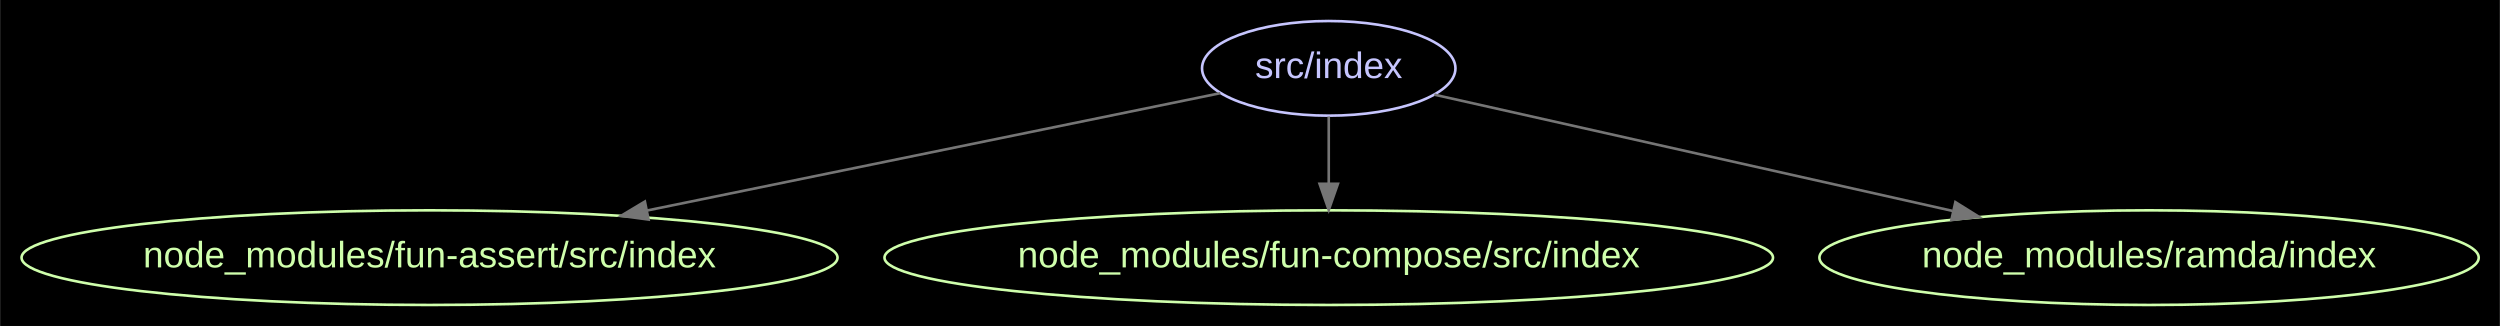
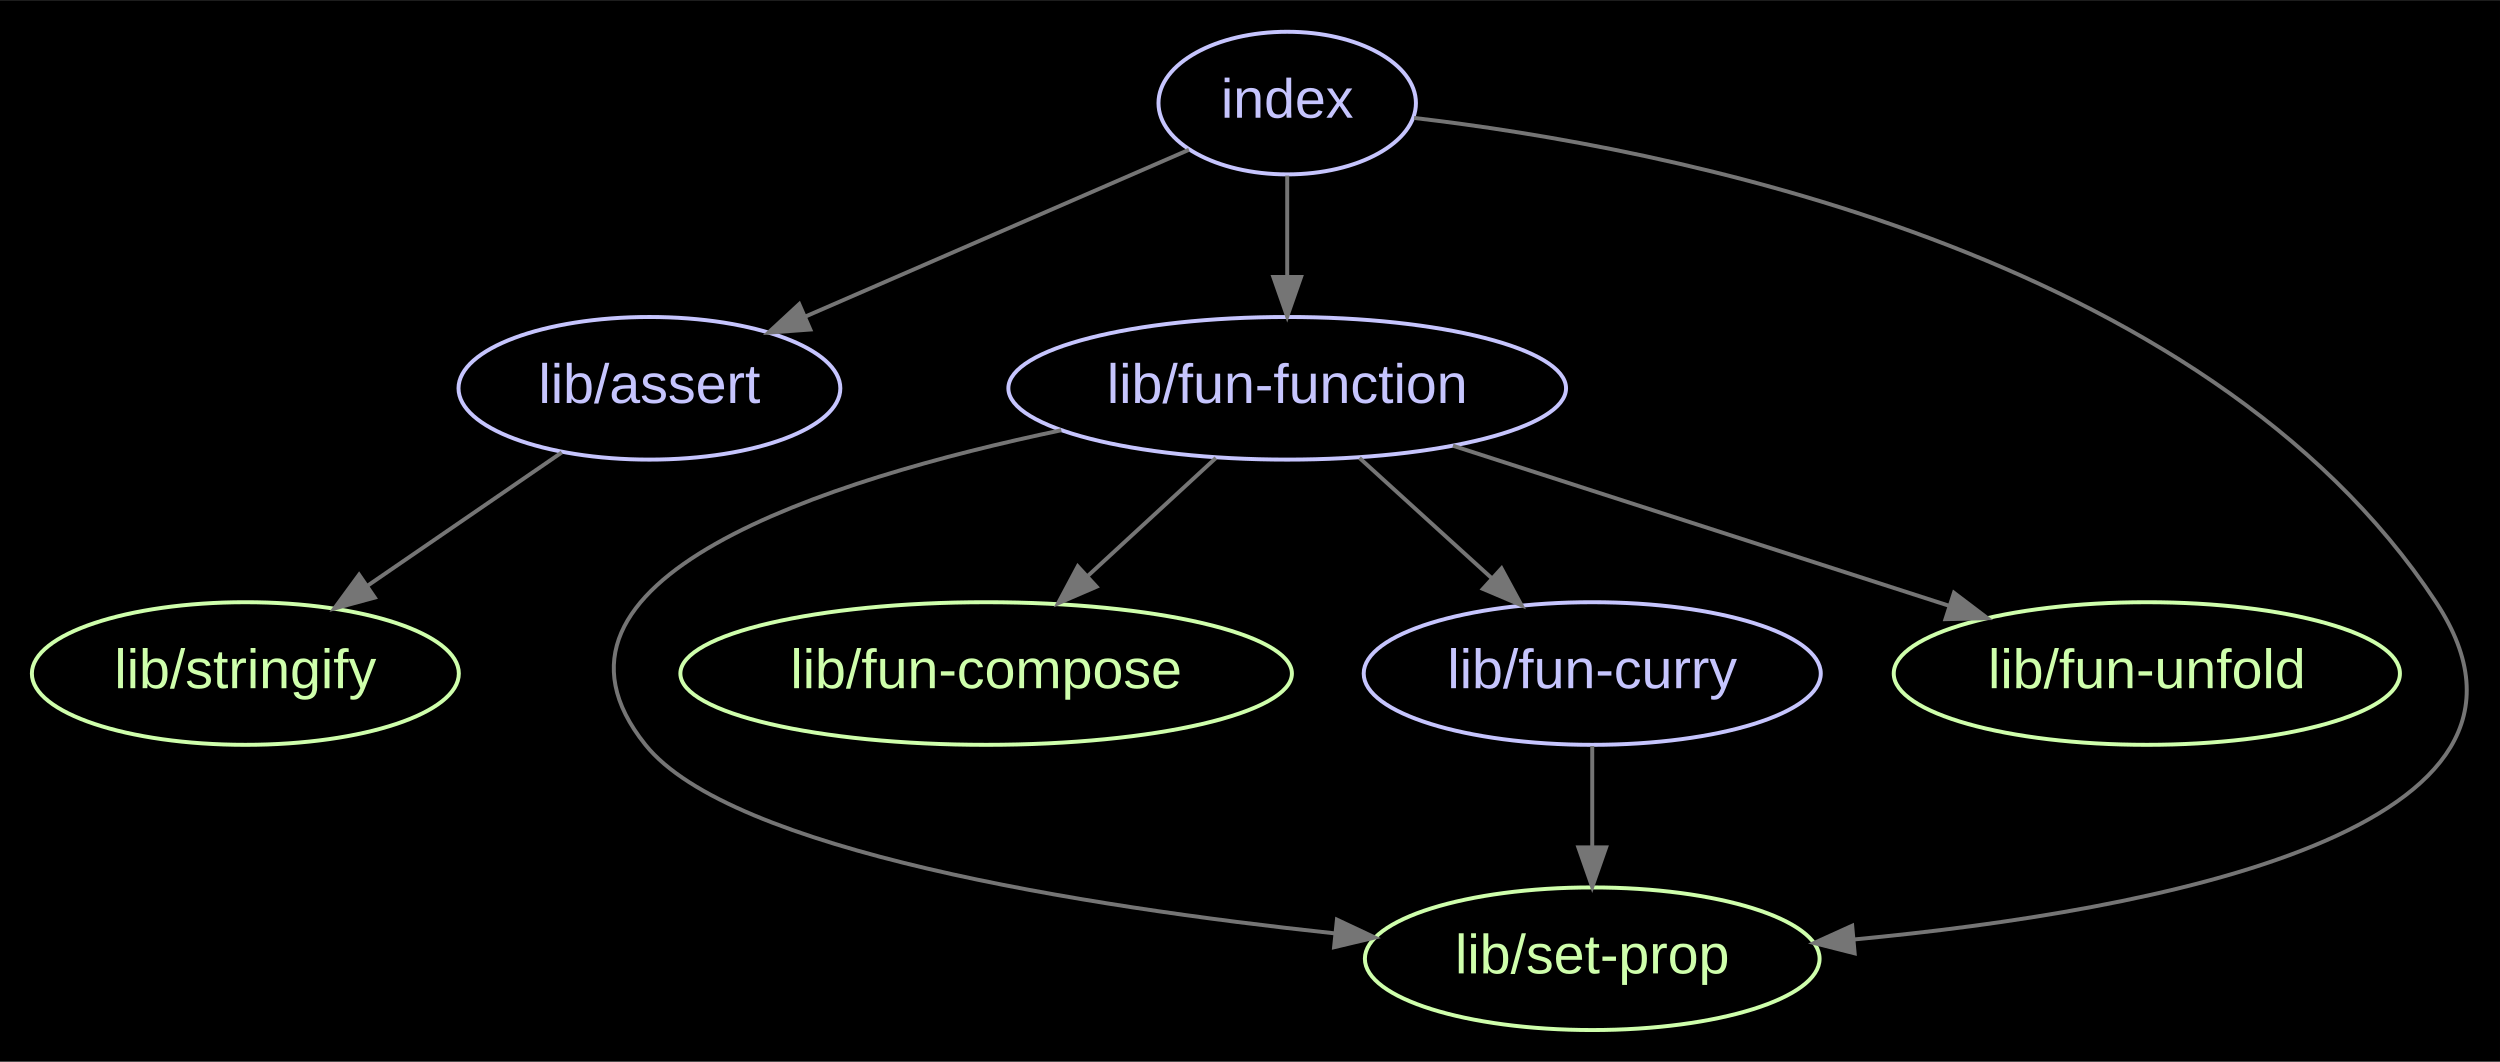
- <svg xmlns="http://www.w3.org/2000/svg" width="951pt" height="124pt" viewBox="0.00 0.00 950.76 123.98">
-   <g id="graph0" class="graph" transform="scale(1 1) rotate(0) translate(7.992 115.992)">
-     <polygon fill="#000000" stroke="none" points="-7.992,7.992 -7.992,-115.992 942.767,-115.992 942.767,7.992 -7.992,7.992" />
+ <svg xmlns="http://www.w3.org/2000/svg" width="631pt" height="268pt" viewBox="0.00 0.00 631.09 267.98">
+   <g id="graph0" class="graph" transform="scale(1 1) rotate(0) translate(7.992 259.992)">
+     <polygon fill="#000000" stroke="none" points="-7.992,7.992 -7.992,-259.992 623.096,-259.992 623.096,7.992 -7.992,7.992" />
    <g id="node1" class="node">
-       <ellipse fill="none" stroke="#c6c5fe" cx="497.336" cy="-90" rx="48.192" ry="18" />
-       <text text-anchor="middle" x="497.336" y="-86.3" font-family="Arial" font-size="14.00" fill="#c6c5fe">src/index</text>
+       <ellipse fill="none" stroke="#c6c5fe" cx="316.945" cy="-234" rx="32.494" ry="18" />
+       <text text-anchor="middle" x="316.945" y="-230.3" font-family="Arial" font-size="14.00" fill="#c6c5fe">index</text>
    </g>
    <g id="node2" class="node">
-       <ellipse fill="none" stroke="#cfffac" cx="155.336" cy="-18" rx="155.173" ry="18" />
-       <text text-anchor="middle" x="155.336" y="-14.3" font-family="Arial" font-size="14.00" fill="#cfffac">node_modules/fun-assert/src/index</text>
+       <ellipse fill="none" stroke="#c6c5fe" cx="155.945" cy="-162" rx="48.192" ry="18" />
+       <text text-anchor="middle" x="155.945" y="-158.3" font-family="Arial" font-size="14.00" fill="#c6c5fe">lib/assert</text>
    </g>
    <g id="edge1" class="edge">
-       <path fill="none" stroke="#757575" d="M456.083,-80.556C402.32,-69.552 307.048,-50.052 238.116,-35.943" />
-       <polygon fill="#757575" stroke="#757575" points="238.643,-32.479 228.144,-33.902 237.239,-39.337 238.643,-32.479" />
+       <path fill="none" stroke="#757575" d="M292.142,-222.216C266.354,-211.004 225.608,-193.288 195.396,-180.153" />
+       <polygon fill="#757575" stroke="#757575" points="196.555,-176.84 185.989,-176.063 193.764,-183.26 196.555,-176.84" />
    </g>
    <g id="node3" class="node">
-       <ellipse fill="none" stroke="#cfffac" cx="497.336" cy="-18" rx="168.97" ry="18" />
-       <text text-anchor="middle" x="497.336" y="-14.3" font-family="Arial" font-size="14.00" fill="#cfffac">node_modules/fun-compose/src/index</text>
+       <ellipse fill="none" stroke="#c6c5fe" cx="316.945" cy="-162" rx="70.388" ry="18" />
+       <text text-anchor="middle" x="316.945" y="-158.3" font-family="Arial" font-size="14.00" fill="#c6c5fe">lib/fun-function</text>
    </g>
    <g id="edge2" class="edge">
-       <path fill="none" stroke="#757575" d="M497.336,-71.697C497.336,-63.983 497.336,-54.712 497.336,-46.112" />
-       <polygon fill="#757575" stroke="#757575" points="500.836,-46.104 497.336,-36.104 493.836,-46.104 500.836,-46.104" />
+       <path fill="none" stroke="#757575" d="M316.945,-215.697C316.945,-207.983 316.945,-198.712 316.945,-190.112" />
+       <polygon fill="#757575" stroke="#757575" points="320.445,-190.104 316.945,-180.104 313.445,-190.104 320.445,-190.104" />
    </g>
    <g id="node4" class="node">
-       <ellipse fill="none" stroke="#cfffac" cx="809.336" cy="-18" rx="125.378" ry="18" />
-       <text text-anchor="middle" x="809.336" y="-14.3" font-family="Arial" font-size="14.00" fill="#cfffac">node_modules/ramda/index</text>
+       <ellipse fill="none" stroke="#cfffac" cx="393.945" cy="-18" rx="57.391" ry="18" />
+       <text text-anchor="middle" x="393.945" y="-14.3" font-family="Arial" font-size="14.00" fill="#cfffac">lib/set-prop</text>
    </g>
    <g id="edge3" class="edge">
-       <path fill="none" stroke="#757575" d="M537.486,-79.992C587.141,-68.851 672.672,-49.662 734.556,-35.778" />
-       <polygon fill="#757575" stroke="#757575" points="735.67,-39.115 744.661,-33.511 734.137,-32.285 735.67,-39.115" />
+       <path fill="none" stroke="#757575" d="M348.966,-230.248C411.385,-222.958 548.336,-197.084 606.945,-108 644.838,-50.403 535.624,-30.026 459.897,-22.854" />
+       <polygon fill="#757575" stroke="#757575" points="460.187,-19.366 449.916,-21.966 459.566,-26.339 460.187,-19.366" />
+     </g>
+     <g id="node5" class="node">
+       <ellipse fill="none" stroke="#cfffac" cx="53.945" cy="-90" rx="53.891" ry="18" />
+       <text text-anchor="middle" x="53.945" y="-86.3" font-family="Arial" font-size="14.00" fill="#cfffac">lib/stringify</text>
+     </g>
+     <g id="edge4" class="edge">
+       <path fill="none" stroke="#757575" d="M133.813,-145.811C119.476,-135.972 100.601,-123.019 84.8,-112.175" />
+       <polygon fill="#757575" stroke="#757575" points="86.612,-109.174 76.387,-106.401 82.651,-114.945 86.612,-109.174" />
+     </g>
+     <g id="edge9" class="edge">
+       <path fill="none" stroke="#757575" d="M259.922,-151.419C200.8,-139.01 121.353,-113.858 154.945,-72 176.396,-45.272 265.669,-31.186 328.801,-24.421" />
+       <polygon fill="#757575" stroke="#757575" points="329.498,-27.868 339.085,-23.358 328.778,-20.905 329.498,-27.868" />
+     </g>
+     <g id="node6" class="node">
+       <ellipse fill="none" stroke="#cfffac" cx="240.945" cy="-90" rx="77.187" ry="18" />
+       <text text-anchor="middle" x="240.945" y="-86.3" font-family="Arial" font-size="14.00" fill="#cfffac">lib/fun-compose</text>
+     </g>
+     <g id="edge6" class="edge">
+       <path fill="none" stroke="#757575" d="M298.934,-144.411C289.256,-135.497 277.16,-124.355 266.522,-114.558" />
+       <polygon fill="#757575" stroke="#757575" points="268.817,-111.913 259.09,-107.713 264.075,-117.062 268.817,-111.913" />
+     </g>
+     <g id="node7" class="node">
+       <ellipse fill="none" stroke="#c6c5fe" cx="393.945" cy="-90" rx="57.69" ry="18" />
+       <text text-anchor="middle" x="393.945" y="-86.3" font-family="Arial" font-size="14.00" fill="#c6c5fe">lib/fun-curry</text>
+     </g>
+     <g id="edge7" class="edge">
+       <path fill="none" stroke="#757575" d="M335.193,-144.411C345.142,-135.367 357.613,-124.03 368.502,-114.13" />
+       <polygon fill="#757575" stroke="#757575" points="371.049,-116.545 376.094,-107.228 366.34,-111.365 371.049,-116.545" />
+     </g>
+     <g id="node8" class="node">
+       <ellipse fill="none" stroke="#cfffac" cx="533.945" cy="-90" rx="63.889" ry="18" />
+       <text text-anchor="middle" x="533.945" y="-86.3" font-family="Arial" font-size="14.00" fill="#cfffac">lib/fun-unfold</text>
+     </g>
+     <g id="edge8" class="edge">
+       <path fill="none" stroke="#757575" d="M358.785,-147.503C394.511,-135.979 445.98,-119.376 483.885,-107.148" />
+       <polygon fill="#757575" stroke="#757575" points="485.259,-110.383 493.701,-103.982 483.11,-103.721 485.259,-110.383" />
+     </g>
+     <g id="edge5" class="edge">
+       <path fill="none" stroke="#757575" d="M393.945,-71.697C393.945,-63.983 393.945,-54.712 393.945,-46.112" />
+       <polygon fill="#757575" stroke="#757575" points="397.445,-46.104 393.945,-36.104 390.445,-46.104 397.445,-46.104" />
    </g>
  </g>
</svg>
